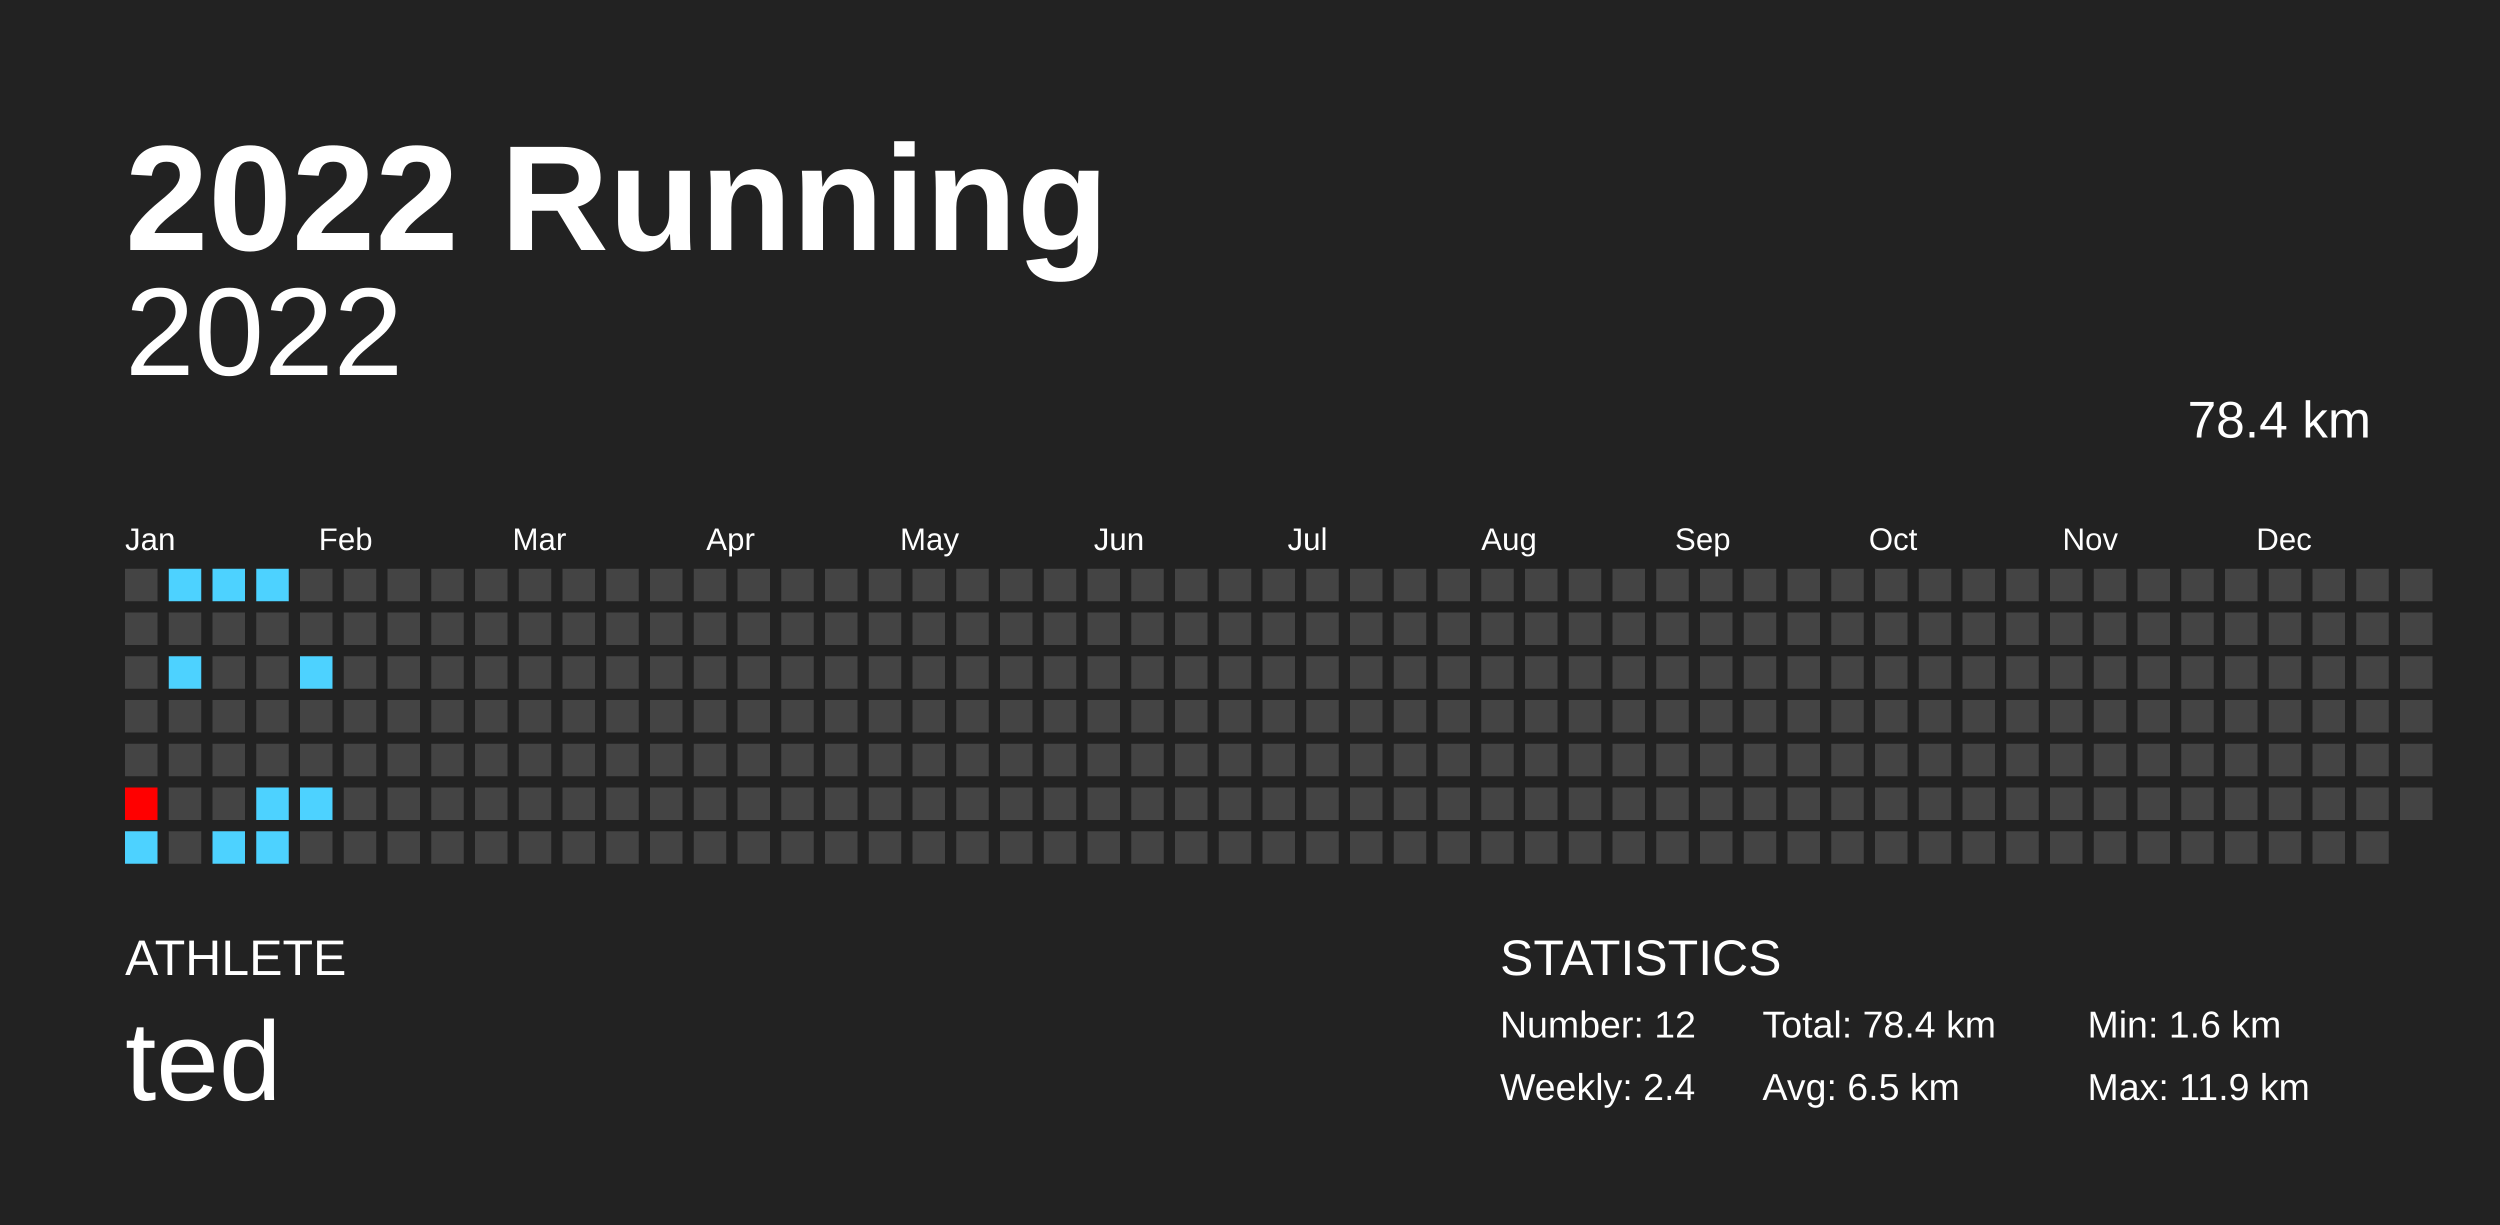
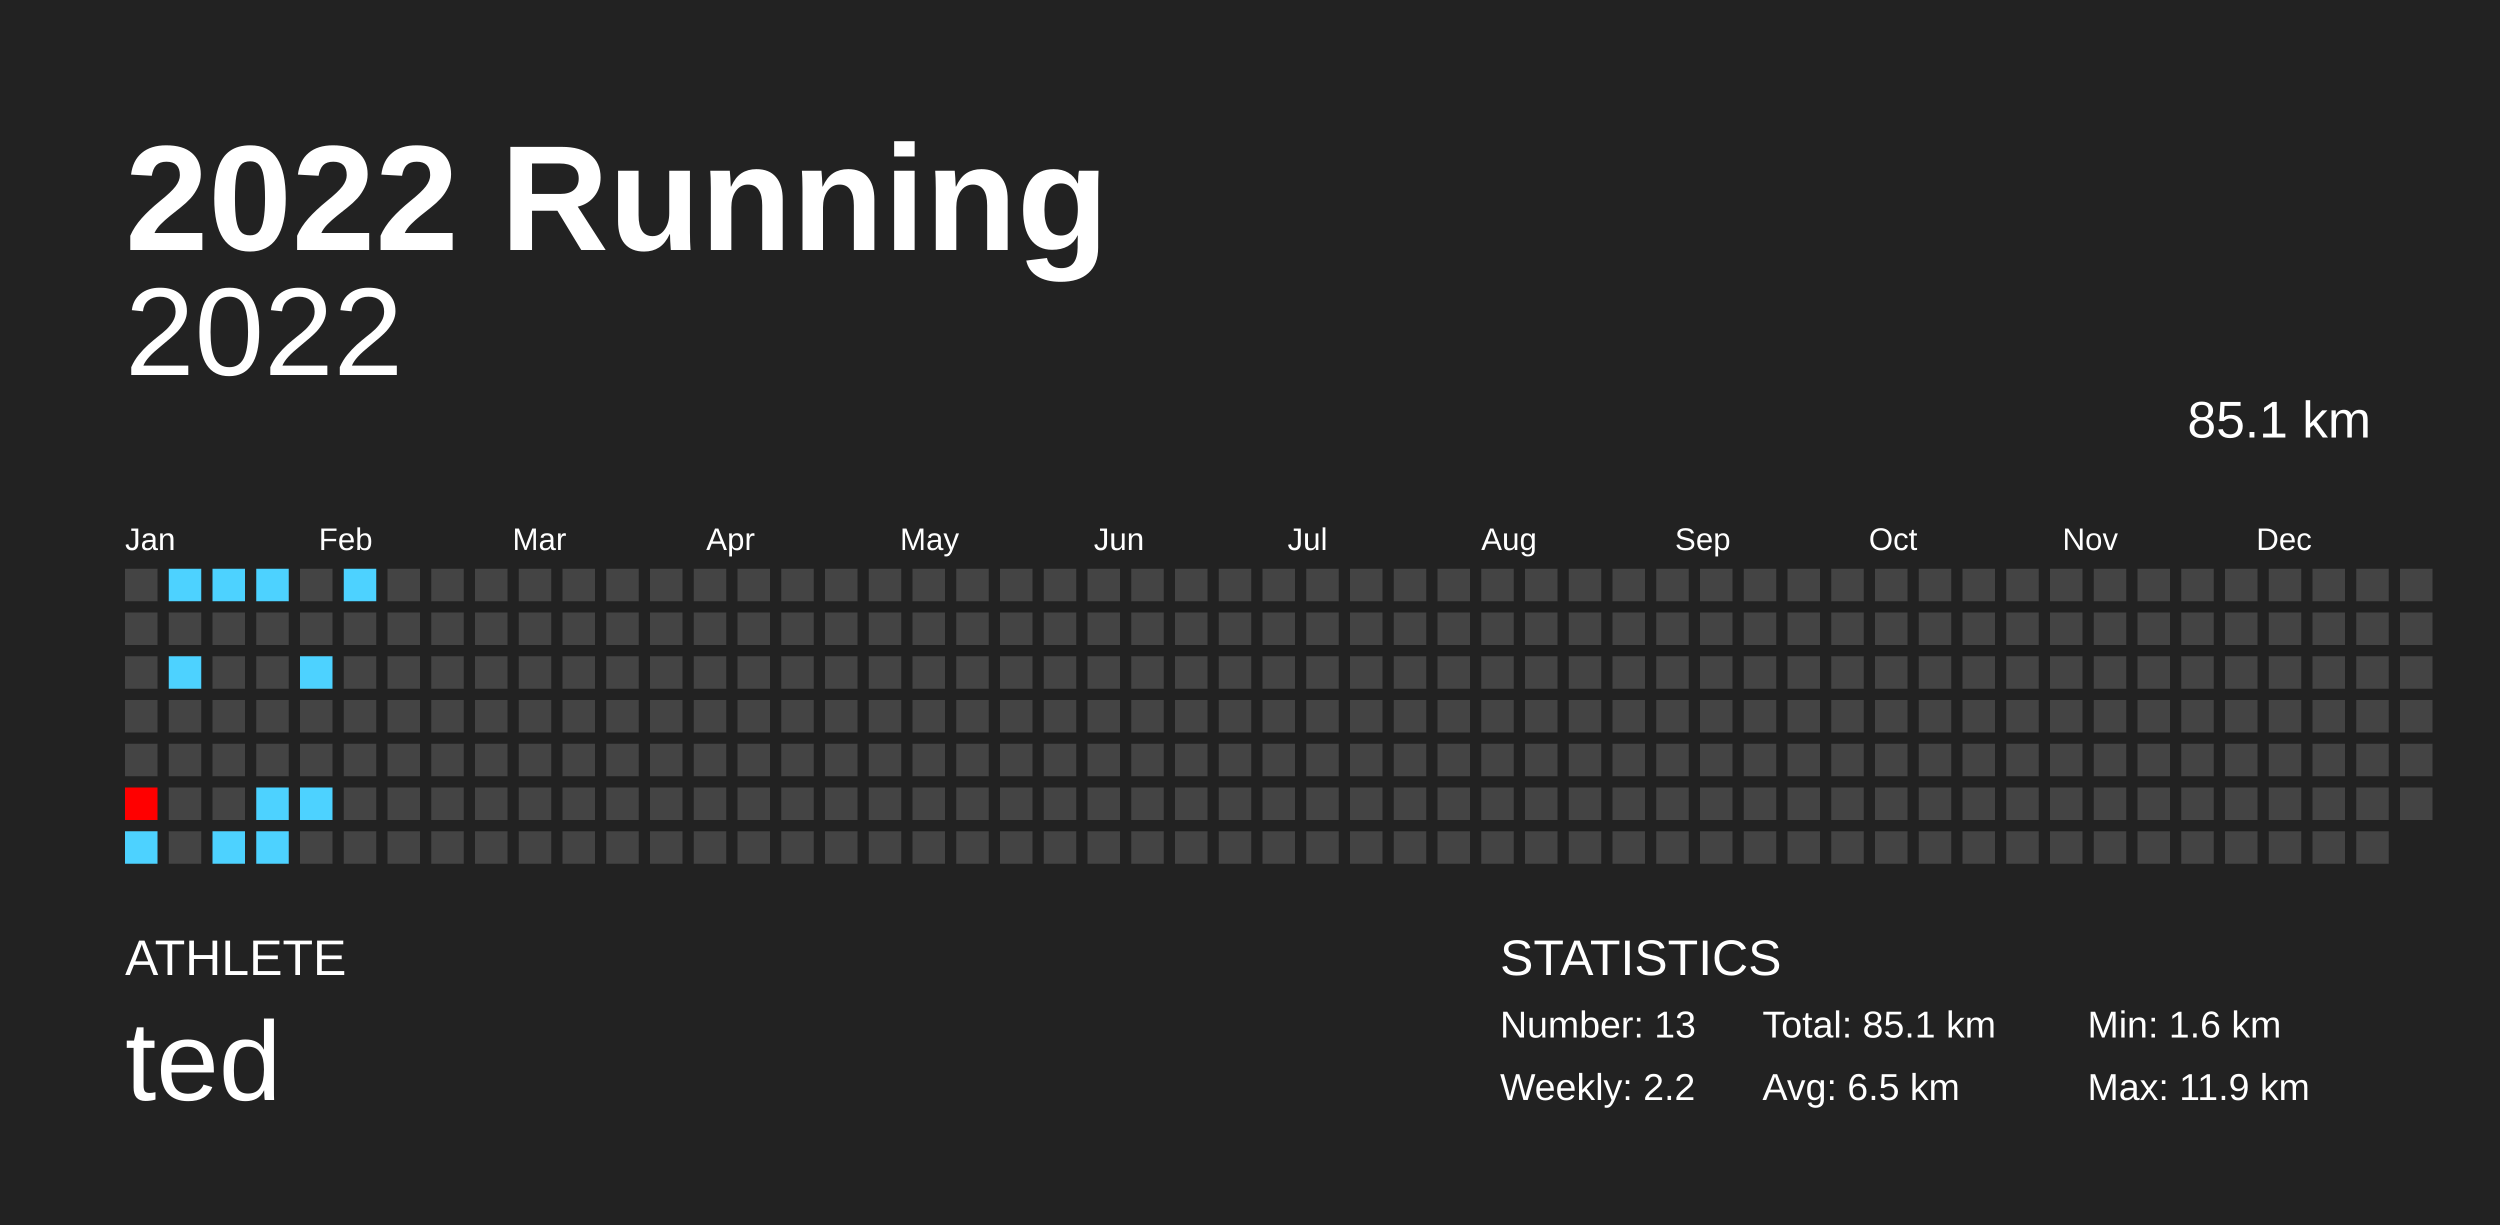
<svg xmlns="http://www.w3.org/2000/svg" baseProfile="full" height="98mm" version="1.1" viewBox="0,0,200,98" width="200mm">
  <defs />
  <rect fill="#222222" height="98" width="200" x="0" y="0" />
  <text fill="#FFFFFF" style="font-size:12px; font-family:Arial; font-weight:bold;" x="10" y="20">2022 Running</text>
  <text fill="#FFFFFF" style="font-size:4px; font-family:Arial" x="10" y="78">ATHLETE</text>
  <text fill="#FFFFFF" style="font-size:9px; font-family:Arial" x="10" y="88">ted</text>
  <text fill="#FFFFFF" style="font-size:4px; font-family:Arial" x="120" y="78">STATISTICS</text>
-   <text fill="#FFFFFF" style="font-size:3px; font-family:Arial" x="120" y="83">Number: 12</text>
-   <text fill="#FFFFFF" style="font-size:3px; font-family:Arial" x="120" y="88">Weekly: 2.4</text>
-   <text fill="#FFFFFF" style="font-size:3px; font-family:Arial" x="141" y="83">Total: 78.4 km</text>
+   <text fill="#FFFFFF" style="font-size:3px; font-family:Arial" x="120" y="83">Number: 13</text>
+   <text fill="#FFFFFF" style="font-size:3px; font-family:Arial" x="120" y="88">Weekly: 2.2</text>
+   <text fill="#FFFFFF" style="font-size:3px; font-family:Arial" x="141" y="83">Total: 85.1 km</text>
  <text fill="#FFFFFF" style="font-size:3px; font-family:Arial" x="141" y="88">Avg: 6.5 km</text>
  <text fill="#FFFFFF" style="font-size:3px; font-family:Arial" x="167" y="83">Min: 1.6 km</text>
  <text fill="#FFFFFF" style="font-size:3px; font-family:Arial" x="167" y="88">Max: 11.9 km</text>
  <text alignment-baseline="hanging" fill="#FFFFFF" style="font-size:10.0px; font-family:Arial;" x="10" y="30">2022</text>
-   <text alignment-baseline="hanging" fill="#FFFFFF" style="font-size:4.125px; font-family:Arial;" x="175" y="35">78.4 km</text>
+   <text alignment-baseline="hanging" fill="#FFFFFF" style="font-size:4.125px; font-family:Arial;" x="175" y="35">85.1 km</text>
  <text fill="#FFFFFF" style="font-size:2.5px; font-family:Arial" x="10.0" y="44">Jan</text>
  <text fill="#FFFFFF" style="font-size:2.5px; font-family:Arial" x="25.5" y="44">Feb</text>
  <text fill="#FFFFFF" style="font-size:2.5px; font-family:Arial" x="41.0" y="44">Mar</text>
  <text fill="#FFFFFF" style="font-size:2.5px; font-family:Arial" x="56.5" y="44">Apr</text>
  <text fill="#FFFFFF" style="font-size:2.5px; font-family:Arial" x="72.0" y="44">May</text>
  <text fill="#FFFFFF" style="font-size:2.5px; font-family:Arial" x="87.5" y="44">Jun</text>
  <text fill="#FFFFFF" style="font-size:2.5px; font-family:Arial" x="103.0" y="44">Jul</text>
  <text fill="#FFFFFF" style="font-size:2.5px; font-family:Arial" x="118.5" y="44">Aug</text>
  <text fill="#FFFFFF" style="font-size:2.5px; font-family:Arial" x="134.0" y="44">Sep</text>
  <text fill="#FFFFFF" style="font-size:2.5px; font-family:Arial" x="149.5" y="44">Oct</text>
  <text fill="#FFFFFF" style="font-size:2.5px; font-family:Arial" x="165.0" y="44">Nov</text>
  <text fill="#FFFFFF" style="font-size:2.5px; font-family:Arial" x="180.5" y="44">Dec</text>
  <rect fill="#444444" height="2.6" width="2.6" x="10.0" y="45.5" />
  <rect fill="#444444" height="2.6" width="2.6" x="10.0" y="49.0" />
  <rect fill="#444444" height="2.6" width="2.6" x="10.0" y="52.5" />
  <rect fill="#444444" height="2.6" width="2.6" x="10.0" y="56.0" />
  <rect fill="#444444" height="2.6" width="2.6" x="10.0" y="59.5" />
  <rect fill="#ff0000" height="2.6" width="2.6" x="10.0" y="63.0" />
  <rect fill="#4dd2ff" height="2.6" width="2.6" x="10.0" y="66.5" />
  <rect fill="#4dd2ff" height="2.6" width="2.6" x="13.5" y="45.5" />
  <rect fill="#444444" height="2.6" width="2.6" x="13.5" y="49.0" />
  <rect fill="#4dd2ff" height="2.6" width="2.6" x="13.5" y="52.5" />
  <rect fill="#444444" height="2.6" width="2.6" x="13.5" y="56.0" />
  <rect fill="#444444" height="2.6" width="2.6" x="13.5" y="59.5" />
  <rect fill="#444444" height="2.6" width="2.6" x="13.5" y="63.0" />
  <rect fill="#444444" height="2.6" width="2.6" x="13.5" y="66.5" />
  <rect fill="#4dd2ff" height="2.6" width="2.6" x="17.0" y="45.5" />
  <rect fill="#444444" height="2.6" width="2.6" x="17.0" y="49.0" />
  <rect fill="#444444" height="2.6" width="2.6" x="17.0" y="52.5" />
  <rect fill="#444444" height="2.6" width="2.6" x="17.0" y="56.0" />
  <rect fill="#444444" height="2.6" width="2.6" x="17.0" y="59.5" />
  <rect fill="#444444" height="2.6" width="2.6" x="17.0" y="63.0" />
  <rect fill="#4dd2ff" height="2.6" width="2.6" x="17.0" y="66.5" />
  <rect fill="#4dd2ff" height="2.6" width="2.6" x="20.5" y="45.5" />
  <rect fill="#444444" height="2.6" width="2.6" x="20.5" y="49.0" />
  <rect fill="#444444" height="2.6" width="2.6" x="20.5" y="52.5" />
  <rect fill="#444444" height="2.6" width="2.6" x="20.5" y="56.0" />
  <rect fill="#444444" height="2.6" width="2.6" x="20.5" y="59.5" />
  <rect fill="#4dd2ff" height="2.6" width="2.6" x="20.5" y="63.0" />
  <rect fill="#4dd2ff" height="2.6" width="2.6" x="20.5" y="66.5" />
  <rect fill="#444444" height="2.6" width="2.6" x="24.0" y="45.5" />
  <rect fill="#444444" height="2.6" width="2.6" x="24.0" y="49.0" />
  <rect fill="#4dd2ff" height="2.6" width="2.6" x="24.0" y="52.5" />
  <rect fill="#444444" height="2.6" width="2.6" x="24.0" y="56.0" />
  <rect fill="#444444" height="2.6" width="2.6" x="24.0" y="59.5" />
  <rect fill="#4dd2ff" height="2.6" width="2.6" x="24.0" y="63.0" />
  <rect fill="#444444" height="2.6" width="2.6" x="24.0" y="66.5" />
-   <rect fill="#444444" height="2.6" width="2.6" x="27.5" y="45.5" />
+   <rect fill="#4dd2ff" height="2.6" width="2.6" x="27.5" y="45.5" />
  <rect fill="#444444" height="2.6" width="2.6" x="27.5" y="49.0" />
  <rect fill="#444444" height="2.6" width="2.6" x="27.5" y="52.5" />
  <rect fill="#444444" height="2.6" width="2.6" x="27.5" y="56.0" />
  <rect fill="#444444" height="2.6" width="2.6" x="27.5" y="59.5" />
  <rect fill="#444444" height="2.6" width="2.6" x="27.5" y="63.0" />
  <rect fill="#444444" height="2.6" width="2.6" x="27.5" y="66.5" />
  <rect fill="#444444" height="2.6" width="2.6" x="31.0" y="45.5" />
  <rect fill="#444444" height="2.6" width="2.6" x="31.0" y="49.0" />
  <rect fill="#444444" height="2.6" width="2.6" x="31.0" y="52.5" />
  <rect fill="#444444" height="2.6" width="2.6" x="31.0" y="56.0" />
  <rect fill="#444444" height="2.6" width="2.6" x="31.0" y="59.5" />
  <rect fill="#444444" height="2.6" width="2.6" x="31.0" y="63.0" />
  <rect fill="#444444" height="2.6" width="2.6" x="31.0" y="66.5" />
  <rect fill="#444444" height="2.6" width="2.6" x="34.5" y="45.5" />
  <rect fill="#444444" height="2.6" width="2.6" x="34.5" y="49.0" />
  <rect fill="#444444" height="2.6" width="2.6" x="34.5" y="52.5" />
  <rect fill="#444444" height="2.6" width="2.6" x="34.5" y="56.0" />
  <rect fill="#444444" height="2.6" width="2.6" x="34.5" y="59.5" />
  <rect fill="#444444" height="2.6" width="2.6" x="34.5" y="63.0" />
  <rect fill="#444444" height="2.6" width="2.6" x="34.5" y="66.5" />
  <rect fill="#444444" height="2.6" width="2.6" x="38.0" y="45.5" />
  <rect fill="#444444" height="2.6" width="2.6" x="38.0" y="49.0" />
  <rect fill="#444444" height="2.6" width="2.6" x="38.0" y="52.5" />
  <rect fill="#444444" height="2.6" width="2.6" x="38.0" y="56.0" />
  <rect fill="#444444" height="2.6" width="2.6" x="38.0" y="59.5" />
  <rect fill="#444444" height="2.6" width="2.6" x="38.0" y="63.0" />
  <rect fill="#444444" height="2.6" width="2.6" x="38.0" y="66.5" />
  <rect fill="#444444" height="2.6" width="2.6" x="41.5" y="45.5" />
  <rect fill="#444444" height="2.6" width="2.6" x="41.5" y="49.0" />
  <rect fill="#444444" height="2.6" width="2.6" x="41.5" y="52.5" />
  <rect fill="#444444" height="2.6" width="2.6" x="41.5" y="56.0" />
  <rect fill="#444444" height="2.6" width="2.6" x="41.5" y="59.5" />
  <rect fill="#444444" height="2.6" width="2.6" x="41.5" y="63.0" />
  <rect fill="#444444" height="2.6" width="2.6" x="41.5" y="66.5" />
  <rect fill="#444444" height="2.6" width="2.6" x="45.0" y="45.5" />
  <rect fill="#444444" height="2.6" width="2.6" x="45.0" y="49.0" />
  <rect fill="#444444" height="2.6" width="2.6" x="45.0" y="52.5" />
  <rect fill="#444444" height="2.6" width="2.6" x="45.0" y="56.0" />
  <rect fill="#444444" height="2.6" width="2.6" x="45.0" y="59.5" />
  <rect fill="#444444" height="2.6" width="2.6" x="45.0" y="63.0" />
  <rect fill="#444444" height="2.6" width="2.6" x="45.0" y="66.5" />
  <rect fill="#444444" height="2.6" width="2.6" x="48.5" y="45.5" />
  <rect fill="#444444" height="2.6" width="2.6" x="48.5" y="49.0" />
  <rect fill="#444444" height="2.6" width="2.6" x="48.5" y="52.5" />
  <rect fill="#444444" height="2.6" width="2.6" x="48.5" y="56.0" />
  <rect fill="#444444" height="2.6" width="2.6" x="48.5" y="59.5" />
  <rect fill="#444444" height="2.6" width="2.6" x="48.5" y="63.0" />
  <rect fill="#444444" height="2.6" width="2.6" x="48.5" y="66.5" />
  <rect fill="#444444" height="2.6" width="2.6" x="52.0" y="45.5" />
  <rect fill="#444444" height="2.6" width="2.6" x="52.0" y="49.0" />
  <rect fill="#444444" height="2.6" width="2.6" x="52.0" y="52.5" />
  <rect fill="#444444" height="2.6" width="2.6" x="52.0" y="56.0" />
  <rect fill="#444444" height="2.6" width="2.6" x="52.0" y="59.5" />
  <rect fill="#444444" height="2.6" width="2.6" x="52.0" y="63.0" />
  <rect fill="#444444" height="2.6" width="2.6" x="52.0" y="66.5" />
  <rect fill="#444444" height="2.6" width="2.6" x="55.5" y="45.5" />
  <rect fill="#444444" height="2.6" width="2.6" x="55.5" y="49.0" />
  <rect fill="#444444" height="2.6" width="2.6" x="55.5" y="52.5" />
  <rect fill="#444444" height="2.6" width="2.6" x="55.5" y="56.0" />
  <rect fill="#444444" height="2.6" width="2.6" x="55.5" y="59.5" />
  <rect fill="#444444" height="2.6" width="2.6" x="55.5" y="63.0" />
  <rect fill="#444444" height="2.6" width="2.6" x="55.5" y="66.5" />
  <rect fill="#444444" height="2.6" width="2.6" x="59.0" y="45.5" />
  <rect fill="#444444" height="2.6" width="2.6" x="59.0" y="49.0" />
  <rect fill="#444444" height="2.6" width="2.6" x="59.0" y="52.5" />
  <rect fill="#444444" height="2.6" width="2.6" x="59.0" y="56.0" />
  <rect fill="#444444" height="2.6" width="2.6" x="59.0" y="59.5" />
  <rect fill="#444444" height="2.6" width="2.6" x="59.0" y="63.0" />
  <rect fill="#444444" height="2.6" width="2.6" x="59.0" y="66.5" />
  <rect fill="#444444" height="2.6" width="2.6" x="62.5" y="45.5" />
  <rect fill="#444444" height="2.6" width="2.6" x="62.5" y="49.0" />
  <rect fill="#444444" height="2.6" width="2.6" x="62.5" y="52.5" />
  <rect fill="#444444" height="2.6" width="2.6" x="62.5" y="56.0" />
  <rect fill="#444444" height="2.6" width="2.6" x="62.5" y="59.5" />
  <rect fill="#444444" height="2.6" width="2.6" x="62.5" y="63.0" />
  <rect fill="#444444" height="2.6" width="2.6" x="62.5" y="66.5" />
  <rect fill="#444444" height="2.6" width="2.6" x="66.0" y="45.5" />
  <rect fill="#444444" height="2.6" width="2.6" x="66.0" y="49.0" />
  <rect fill="#444444" height="2.6" width="2.6" x="66.0" y="52.5" />
  <rect fill="#444444" height="2.6" width="2.6" x="66.0" y="56.0" />
  <rect fill="#444444" height="2.6" width="2.6" x="66.0" y="59.5" />
  <rect fill="#444444" height="2.6" width="2.6" x="66.0" y="63.0" />
  <rect fill="#444444" height="2.6" width="2.6" x="66.0" y="66.5" />
  <rect fill="#444444" height="2.6" width="2.6" x="69.5" y="45.5" />
  <rect fill="#444444" height="2.6" width="2.6" x="69.5" y="49.0" />
  <rect fill="#444444" height="2.6" width="2.6" x="69.5" y="52.5" />
  <rect fill="#444444" height="2.6" width="2.6" x="69.5" y="56.0" />
  <rect fill="#444444" height="2.6" width="2.6" x="69.5" y="59.5" />
  <rect fill="#444444" height="2.6" width="2.6" x="69.5" y="63.0" />
  <rect fill="#444444" height="2.6" width="2.6" x="69.5" y="66.5" />
  <rect fill="#444444" height="2.6" width="2.6" x="73.0" y="45.5" />
  <rect fill="#444444" height="2.6" width="2.6" x="73.0" y="49.0" />
  <rect fill="#444444" height="2.6" width="2.6" x="73.0" y="52.5" />
  <rect fill="#444444" height="2.6" width="2.6" x="73.0" y="56.0" />
  <rect fill="#444444" height="2.6" width="2.6" x="73.0" y="59.5" />
  <rect fill="#444444" height="2.6" width="2.6" x="73.0" y="63.0" />
  <rect fill="#444444" height="2.6" width="2.6" x="73.0" y="66.5" />
  <rect fill="#444444" height="2.6" width="2.6" x="76.5" y="45.5" />
  <rect fill="#444444" height="2.6" width="2.6" x="76.5" y="49.0" />
  <rect fill="#444444" height="2.6" width="2.6" x="76.5" y="52.5" />
  <rect fill="#444444" height="2.6" width="2.6" x="76.5" y="56.0" />
  <rect fill="#444444" height="2.6" width="2.6" x="76.5" y="59.5" />
  <rect fill="#444444" height="2.6" width="2.6" x="76.5" y="63.0" />
  <rect fill="#444444" height="2.6" width="2.6" x="76.5" y="66.5" />
  <rect fill="#444444" height="2.6" width="2.6" x="80.0" y="45.5" />
  <rect fill="#444444" height="2.6" width="2.6" x="80.0" y="49.0" />
  <rect fill="#444444" height="2.6" width="2.6" x="80.0" y="52.5" />
  <rect fill="#444444" height="2.6" width="2.6" x="80.0" y="56.0" />
  <rect fill="#444444" height="2.6" width="2.6" x="80.0" y="59.5" />
  <rect fill="#444444" height="2.6" width="2.6" x="80.0" y="63.0" />
  <rect fill="#444444" height="2.6" width="2.6" x="80.0" y="66.5" />
  <rect fill="#444444" height="2.6" width="2.6" x="83.5" y="45.5" />
  <rect fill="#444444" height="2.6" width="2.6" x="83.5" y="49.0" />
  <rect fill="#444444" height="2.6" width="2.6" x="83.5" y="52.5" />
  <rect fill="#444444" height="2.6" width="2.6" x="83.5" y="56.0" />
  <rect fill="#444444" height="2.6" width="2.6" x="83.5" y="59.5" />
  <rect fill="#444444" height="2.6" width="2.6" x="83.5" y="63.0" />
  <rect fill="#444444" height="2.6" width="2.6" x="83.5" y="66.5" />
  <rect fill="#444444" height="2.6" width="2.6" x="87.0" y="45.5" />
  <rect fill="#444444" height="2.6" width="2.6" x="87.0" y="49.0" />
  <rect fill="#444444" height="2.6" width="2.6" x="87.0" y="52.5" />
  <rect fill="#444444" height="2.6" width="2.6" x="87.0" y="56.0" />
  <rect fill="#444444" height="2.6" width="2.6" x="87.0" y="59.5" />
  <rect fill="#444444" height="2.6" width="2.6" x="87.0" y="63.0" />
  <rect fill="#444444" height="2.6" width="2.6" x="87.0" y="66.5" />
  <rect fill="#444444" height="2.6" width="2.6" x="90.5" y="45.5" />
  <rect fill="#444444" height="2.6" width="2.6" x="90.5" y="49.0" />
  <rect fill="#444444" height="2.6" width="2.6" x="90.5" y="52.5" />
  <rect fill="#444444" height="2.6" width="2.6" x="90.5" y="56.0" />
  <rect fill="#444444" height="2.6" width="2.6" x="90.5" y="59.5" />
  <rect fill="#444444" height="2.6" width="2.6" x="90.5" y="63.0" />
  <rect fill="#444444" height="2.6" width="2.6" x="90.5" y="66.5" />
  <rect fill="#444444" height="2.6" width="2.6" x="94.0" y="45.5" />
  <rect fill="#444444" height="2.6" width="2.6" x="94.0" y="49.0" />
  <rect fill="#444444" height="2.6" width="2.6" x="94.0" y="52.5" />
  <rect fill="#444444" height="2.6" width="2.6" x="94.0" y="56.0" />
  <rect fill="#444444" height="2.6" width="2.6" x="94.0" y="59.5" />
  <rect fill="#444444" height="2.6" width="2.6" x="94.0" y="63.0" />
  <rect fill="#444444" height="2.6" width="2.6" x="94.0" y="66.5" />
  <rect fill="#444444" height="2.6" width="2.6" x="97.5" y="45.5" />
  <rect fill="#444444" height="2.6" width="2.6" x="97.5" y="49.0" />
  <rect fill="#444444" height="2.6" width="2.6" x="97.5" y="52.5" />
  <rect fill="#444444" height="2.6" width="2.6" x="97.5" y="56.0" />
  <rect fill="#444444" height="2.6" width="2.6" x="97.5" y="59.5" />
  <rect fill="#444444" height="2.6" width="2.6" x="97.5" y="63.0" />
  <rect fill="#444444" height="2.6" width="2.6" x="97.5" y="66.5" />
  <rect fill="#444444" height="2.6" width="2.6" x="101.0" y="45.5" />
  <rect fill="#444444" height="2.6" width="2.6" x="101.0" y="49.0" />
  <rect fill="#444444" height="2.6" width="2.6" x="101.0" y="52.5" />
  <rect fill="#444444" height="2.6" width="2.6" x="101.0" y="56.0" />
  <rect fill="#444444" height="2.6" width="2.6" x="101.0" y="59.5" />
  <rect fill="#444444" height="2.6" width="2.6" x="101.0" y="63.0" />
  <rect fill="#444444" height="2.6" width="2.6" x="101.0" y="66.5" />
  <rect fill="#444444" height="2.6" width="2.6" x="104.5" y="45.5" />
  <rect fill="#444444" height="2.6" width="2.6" x="104.5" y="49.0" />
  <rect fill="#444444" height="2.6" width="2.6" x="104.5" y="52.5" />
  <rect fill="#444444" height="2.6" width="2.6" x="104.5" y="56.0" />
  <rect fill="#444444" height="2.6" width="2.6" x="104.5" y="59.5" />
  <rect fill="#444444" height="2.6" width="2.6" x="104.5" y="63.0" />
  <rect fill="#444444" height="2.6" width="2.6" x="104.5" y="66.5" />
  <rect fill="#444444" height="2.6" width="2.6" x="108.0" y="45.5" />
  <rect fill="#444444" height="2.6" width="2.6" x="108.0" y="49.0" />
  <rect fill="#444444" height="2.6" width="2.6" x="108.0" y="52.5" />
  <rect fill="#444444" height="2.6" width="2.6" x="108.0" y="56.0" />
  <rect fill="#444444" height="2.6" width="2.6" x="108.0" y="59.5" />
  <rect fill="#444444" height="2.6" width="2.6" x="108.0" y="63.0" />
  <rect fill="#444444" height="2.6" width="2.6" x="108.0" y="66.5" />
  <rect fill="#444444" height="2.6" width="2.6" x="111.5" y="45.5" />
  <rect fill="#444444" height="2.6" width="2.6" x="111.5" y="49.0" />
  <rect fill="#444444" height="2.6" width="2.6" x="111.5" y="52.5" />
  <rect fill="#444444" height="2.6" width="2.6" x="111.5" y="56.0" />
  <rect fill="#444444" height="2.6" width="2.6" x="111.5" y="59.5" />
  <rect fill="#444444" height="2.6" width="2.6" x="111.5" y="63.0" />
  <rect fill="#444444" height="2.6" width="2.6" x="111.5" y="66.5" />
  <rect fill="#444444" height="2.6" width="2.6" x="115.0" y="45.5" />
  <rect fill="#444444" height="2.6" width="2.6" x="115.0" y="49.0" />
  <rect fill="#444444" height="2.6" width="2.6" x="115.0" y="52.5" />
  <rect fill="#444444" height="2.6" width="2.6" x="115.0" y="56.0" />
  <rect fill="#444444" height="2.6" width="2.6" x="115.0" y="59.5" />
  <rect fill="#444444" height="2.6" width="2.6" x="115.0" y="63.0" />
  <rect fill="#444444" height="2.6" width="2.6" x="115.0" y="66.5" />
  <rect fill="#444444" height="2.6" width="2.6" x="118.5" y="45.5" />
  <rect fill="#444444" height="2.6" width="2.6" x="118.5" y="49.0" />
  <rect fill="#444444" height="2.6" width="2.6" x="118.5" y="52.5" />
  <rect fill="#444444" height="2.6" width="2.6" x="118.5" y="56.0" />
  <rect fill="#444444" height="2.6" width="2.6" x="118.5" y="59.5" />
  <rect fill="#444444" height="2.6" width="2.6" x="118.5" y="63.0" />
  <rect fill="#444444" height="2.6" width="2.6" x="118.5" y="66.5" />
  <rect fill="#444444" height="2.6" width="2.6" x="122.0" y="45.5" />
  <rect fill="#444444" height="2.6" width="2.6" x="122.0" y="49.0" />
  <rect fill="#444444" height="2.6" width="2.6" x="122.0" y="52.5" />
  <rect fill="#444444" height="2.6" width="2.6" x="122.0" y="56.0" />
  <rect fill="#444444" height="2.6" width="2.6" x="122.0" y="59.5" />
  <rect fill="#444444" height="2.6" width="2.6" x="122.0" y="63.0" />
  <rect fill="#444444" height="2.6" width="2.6" x="122.0" y="66.5" />
  <rect fill="#444444" height="2.6" width="2.6" x="125.5" y="45.5" />
  <rect fill="#444444" height="2.6" width="2.6" x="125.5" y="49.0" />
  <rect fill="#444444" height="2.6" width="2.6" x="125.5" y="52.5" />
  <rect fill="#444444" height="2.6" width="2.6" x="125.5" y="56.0" />
  <rect fill="#444444" height="2.6" width="2.6" x="125.5" y="59.5" />
  <rect fill="#444444" height="2.6" width="2.6" x="125.5" y="63.0" />
  <rect fill="#444444" height="2.6" width="2.6" x="125.5" y="66.5" />
  <rect fill="#444444" height="2.6" width="2.6" x="129.0" y="45.5" />
  <rect fill="#444444" height="2.6" width="2.6" x="129.0" y="49.0" />
  <rect fill="#444444" height="2.6" width="2.6" x="129.0" y="52.5" />
  <rect fill="#444444" height="2.6" width="2.6" x="129.0" y="56.0" />
  <rect fill="#444444" height="2.6" width="2.6" x="129.0" y="59.5" />
  <rect fill="#444444" height="2.6" width="2.6" x="129.0" y="63.0" />
  <rect fill="#444444" height="2.6" width="2.6" x="129.0" y="66.5" />
  <rect fill="#444444" height="2.6" width="2.6" x="132.5" y="45.5" />
  <rect fill="#444444" height="2.6" width="2.6" x="132.5" y="49.0" />
  <rect fill="#444444" height="2.6" width="2.6" x="132.5" y="52.5" />
  <rect fill="#444444" height="2.6" width="2.6" x="132.5" y="56.0" />
  <rect fill="#444444" height="2.6" width="2.6" x="132.5" y="59.5" />
  <rect fill="#444444" height="2.6" width="2.6" x="132.5" y="63.0" />
  <rect fill="#444444" height="2.6" width="2.6" x="132.5" y="66.5" />
  <rect fill="#444444" height="2.6" width="2.6" x="136.0" y="45.5" />
  <rect fill="#444444" height="2.6" width="2.6" x="136.0" y="49.0" />
  <rect fill="#444444" height="2.6" width="2.6" x="136.0" y="52.5" />
  <rect fill="#444444" height="2.6" width="2.6" x="136.0" y="56.0" />
  <rect fill="#444444" height="2.6" width="2.6" x="136.0" y="59.5" />
  <rect fill="#444444" height="2.6" width="2.6" x="136.0" y="63.0" />
  <rect fill="#444444" height="2.6" width="2.6" x="136.0" y="66.5" />
  <rect fill="#444444" height="2.6" width="2.6" x="139.5" y="45.5" />
  <rect fill="#444444" height="2.6" width="2.6" x="139.5" y="49.0" />
  <rect fill="#444444" height="2.6" width="2.6" x="139.5" y="52.5" />
  <rect fill="#444444" height="2.6" width="2.6" x="139.5" y="56.0" />
  <rect fill="#444444" height="2.6" width="2.6" x="139.5" y="59.5" />
  <rect fill="#444444" height="2.6" width="2.6" x="139.5" y="63.0" />
  <rect fill="#444444" height="2.6" width="2.6" x="139.5" y="66.5" />
  <rect fill="#444444" height="2.6" width="2.6" x="143.0" y="45.5" />
  <rect fill="#444444" height="2.6" width="2.6" x="143.0" y="49.0" />
  <rect fill="#444444" height="2.6" width="2.6" x="143.0" y="52.5" />
  <rect fill="#444444" height="2.6" width="2.6" x="143.0" y="56.0" />
  <rect fill="#444444" height="2.6" width="2.6" x="143.0" y="59.5" />
  <rect fill="#444444" height="2.6" width="2.6" x="143.0" y="63.0" />
  <rect fill="#444444" height="2.6" width="2.6" x="143.0" y="66.5" />
  <rect fill="#444444" height="2.6" width="2.6" x="146.5" y="45.5" />
  <rect fill="#444444" height="2.6" width="2.6" x="146.5" y="49.0" />
  <rect fill="#444444" height="2.6" width="2.6" x="146.5" y="52.5" />
  <rect fill="#444444" height="2.6" width="2.6" x="146.5" y="56.0" />
  <rect fill="#444444" height="2.6" width="2.6" x="146.5" y="59.5" />
  <rect fill="#444444" height="2.6" width="2.6" x="146.5" y="63.0" />
  <rect fill="#444444" height="2.6" width="2.6" x="146.5" y="66.5" />
  <rect fill="#444444" height="2.6" width="2.6" x="150.0" y="45.5" />
  <rect fill="#444444" height="2.6" width="2.6" x="150.0" y="49.0" />
  <rect fill="#444444" height="2.6" width="2.6" x="150.0" y="52.5" />
  <rect fill="#444444" height="2.6" width="2.6" x="150.0" y="56.0" />
  <rect fill="#444444" height="2.6" width="2.6" x="150.0" y="59.5" />
  <rect fill="#444444" height="2.6" width="2.6" x="150.0" y="63.0" />
  <rect fill="#444444" height="2.6" width="2.6" x="150.0" y="66.5" />
  <rect fill="#444444" height="2.6" width="2.6" x="153.5" y="45.5" />
  <rect fill="#444444" height="2.6" width="2.6" x="153.5" y="49.0" />
  <rect fill="#444444" height="2.6" width="2.6" x="153.5" y="52.5" />
  <rect fill="#444444" height="2.6" width="2.6" x="153.5" y="56.0" />
  <rect fill="#444444" height="2.6" width="2.6" x="153.5" y="59.5" />
  <rect fill="#444444" height="2.6" width="2.6" x="153.5" y="63.0" />
  <rect fill="#444444" height="2.6" width="2.6" x="153.5" y="66.5" />
  <rect fill="#444444" height="2.6" width="2.6" x="157.0" y="45.5" />
  <rect fill="#444444" height="2.6" width="2.6" x="157.0" y="49.0" />
  <rect fill="#444444" height="2.6" width="2.6" x="157.0" y="52.5" />
  <rect fill="#444444" height="2.6" width="2.6" x="157.0" y="56.0" />
  <rect fill="#444444" height="2.6" width="2.6" x="157.0" y="59.5" />
  <rect fill="#444444" height="2.6" width="2.6" x="157.0" y="63.0" />
  <rect fill="#444444" height="2.6" width="2.6" x="157.0" y="66.5" />
  <rect fill="#444444" height="2.6" width="2.6" x="160.5" y="45.5" />
  <rect fill="#444444" height="2.6" width="2.6" x="160.5" y="49.0" />
  <rect fill="#444444" height="2.6" width="2.6" x="160.5" y="52.5" />
  <rect fill="#444444" height="2.6" width="2.6" x="160.5" y="56.0" />
  <rect fill="#444444" height="2.6" width="2.6" x="160.5" y="59.5" />
  <rect fill="#444444" height="2.6" width="2.6" x="160.5" y="63.0" />
  <rect fill="#444444" height="2.6" width="2.6" x="160.5" y="66.5" />
  <rect fill="#444444" height="2.6" width="2.6" x="164.0" y="45.5" />
  <rect fill="#444444" height="2.6" width="2.6" x="164.0" y="49.0" />
  <rect fill="#444444" height="2.6" width="2.6" x="164.0" y="52.5" />
  <rect fill="#444444" height="2.6" width="2.6" x="164.0" y="56.0" />
  <rect fill="#444444" height="2.6" width="2.6" x="164.0" y="59.5" />
  <rect fill="#444444" height="2.6" width="2.6" x="164.0" y="63.0" />
  <rect fill="#444444" height="2.6" width="2.6" x="164.0" y="66.5" />
  <rect fill="#444444" height="2.6" width="2.6" x="167.5" y="45.5" />
  <rect fill="#444444" height="2.6" width="2.6" x="167.5" y="49.0" />
  <rect fill="#444444" height="2.6" width="2.6" x="167.5" y="52.5" />
  <rect fill="#444444" height="2.6" width="2.6" x="167.5" y="56.0" />
  <rect fill="#444444" height="2.6" width="2.6" x="167.5" y="59.5" />
  <rect fill="#444444" height="2.6" width="2.6" x="167.5" y="63.0" />
  <rect fill="#444444" height="2.6" width="2.6" x="167.5" y="66.5" />
  <rect fill="#444444" height="2.6" width="2.6" x="171.0" y="45.5" />
  <rect fill="#444444" height="2.6" width="2.6" x="171.0" y="49.0" />
  <rect fill="#444444" height="2.6" width="2.6" x="171.0" y="52.5" />
  <rect fill="#444444" height="2.6" width="2.6" x="171.0" y="56.0" />
  <rect fill="#444444" height="2.6" width="2.6" x="171.0" y="59.5" />
  <rect fill="#444444" height="2.6" width="2.6" x="171.0" y="63.0" />
  <rect fill="#444444" height="2.6" width="2.6" x="171.0" y="66.5" />
  <rect fill="#444444" height="2.6" width="2.6" x="174.5" y="45.5" />
  <rect fill="#444444" height="2.6" width="2.6" x="174.5" y="49.0" />
  <rect fill="#444444" height="2.6" width="2.6" x="174.5" y="52.5" />
  <rect fill="#444444" height="2.6" width="2.6" x="174.5" y="56.0" />
  <rect fill="#444444" height="2.6" width="2.6" x="174.5" y="59.5" />
  <rect fill="#444444" height="2.6" width="2.6" x="174.5" y="63.0" />
  <rect fill="#444444" height="2.6" width="2.6" x="174.5" y="66.5" />
  <rect fill="#444444" height="2.6" width="2.6" x="178.0" y="45.5" />
  <rect fill="#444444" height="2.6" width="2.6" x="178.0" y="49.0" />
  <rect fill="#444444" height="2.6" width="2.6" x="178.0" y="52.5" />
  <rect fill="#444444" height="2.6" width="2.6" x="178.0" y="56.0" />
  <rect fill="#444444" height="2.6" width="2.6" x="178.0" y="59.5" />
  <rect fill="#444444" height="2.6" width="2.6" x="178.0" y="63.0" />
  <rect fill="#444444" height="2.6" width="2.6" x="178.0" y="66.5" />
  <rect fill="#444444" height="2.6" width="2.6" x="181.5" y="45.5" />
  <rect fill="#444444" height="2.6" width="2.6" x="181.5" y="49.0" />
  <rect fill="#444444" height="2.6" width="2.6" x="181.5" y="52.5" />
  <rect fill="#444444" height="2.6" width="2.6" x="181.5" y="56.0" />
  <rect fill="#444444" height="2.6" width="2.6" x="181.5" y="59.5" />
  <rect fill="#444444" height="2.6" width="2.6" x="181.5" y="63.0" />
  <rect fill="#444444" height="2.6" width="2.6" x="181.5" y="66.5" />
  <rect fill="#444444" height="2.6" width="2.6" x="185.0" y="45.5" />
  <rect fill="#444444" height="2.6" width="2.6" x="185.0" y="49.0" />
  <rect fill="#444444" height="2.6" width="2.6" x="185.0" y="52.5" />
  <rect fill="#444444" height="2.6" width="2.6" x="185.0" y="56.0" />
  <rect fill="#444444" height="2.6" width="2.6" x="185.0" y="59.5" />
  <rect fill="#444444" height="2.6" width="2.6" x="185.0" y="63.0" />
  <rect fill="#444444" height="2.6" width="2.6" x="185.0" y="66.5" />
  <rect fill="#444444" height="2.6" width="2.6" x="188.5" y="45.5" />
  <rect fill="#444444" height="2.6" width="2.6" x="188.5" y="49.0" />
  <rect fill="#444444" height="2.6" width="2.6" x="188.5" y="52.5" />
  <rect fill="#444444" height="2.6" width="2.6" x="188.5" y="56.0" />
  <rect fill="#444444" height="2.6" width="2.6" x="188.5" y="59.5" />
  <rect fill="#444444" height="2.6" width="2.6" x="188.5" y="63.0" />
  <rect fill="#444444" height="2.6" width="2.6" x="188.5" y="66.5" />
  <rect fill="#444444" height="2.6" width="2.6" x="192.0" y="45.5" />
  <rect fill="#444444" height="2.6" width="2.6" x="192.0" y="49.0" />
  <rect fill="#444444" height="2.6" width="2.6" x="192.0" y="52.5" />
  <rect fill="#444444" height="2.6" width="2.6" x="192.0" y="56.0" />
  <rect fill="#444444" height="2.6" width="2.6" x="192.0" y="59.5" />
  <rect fill="#444444" height="2.6" width="2.6" x="192.0" y="63.0" />
</svg>
